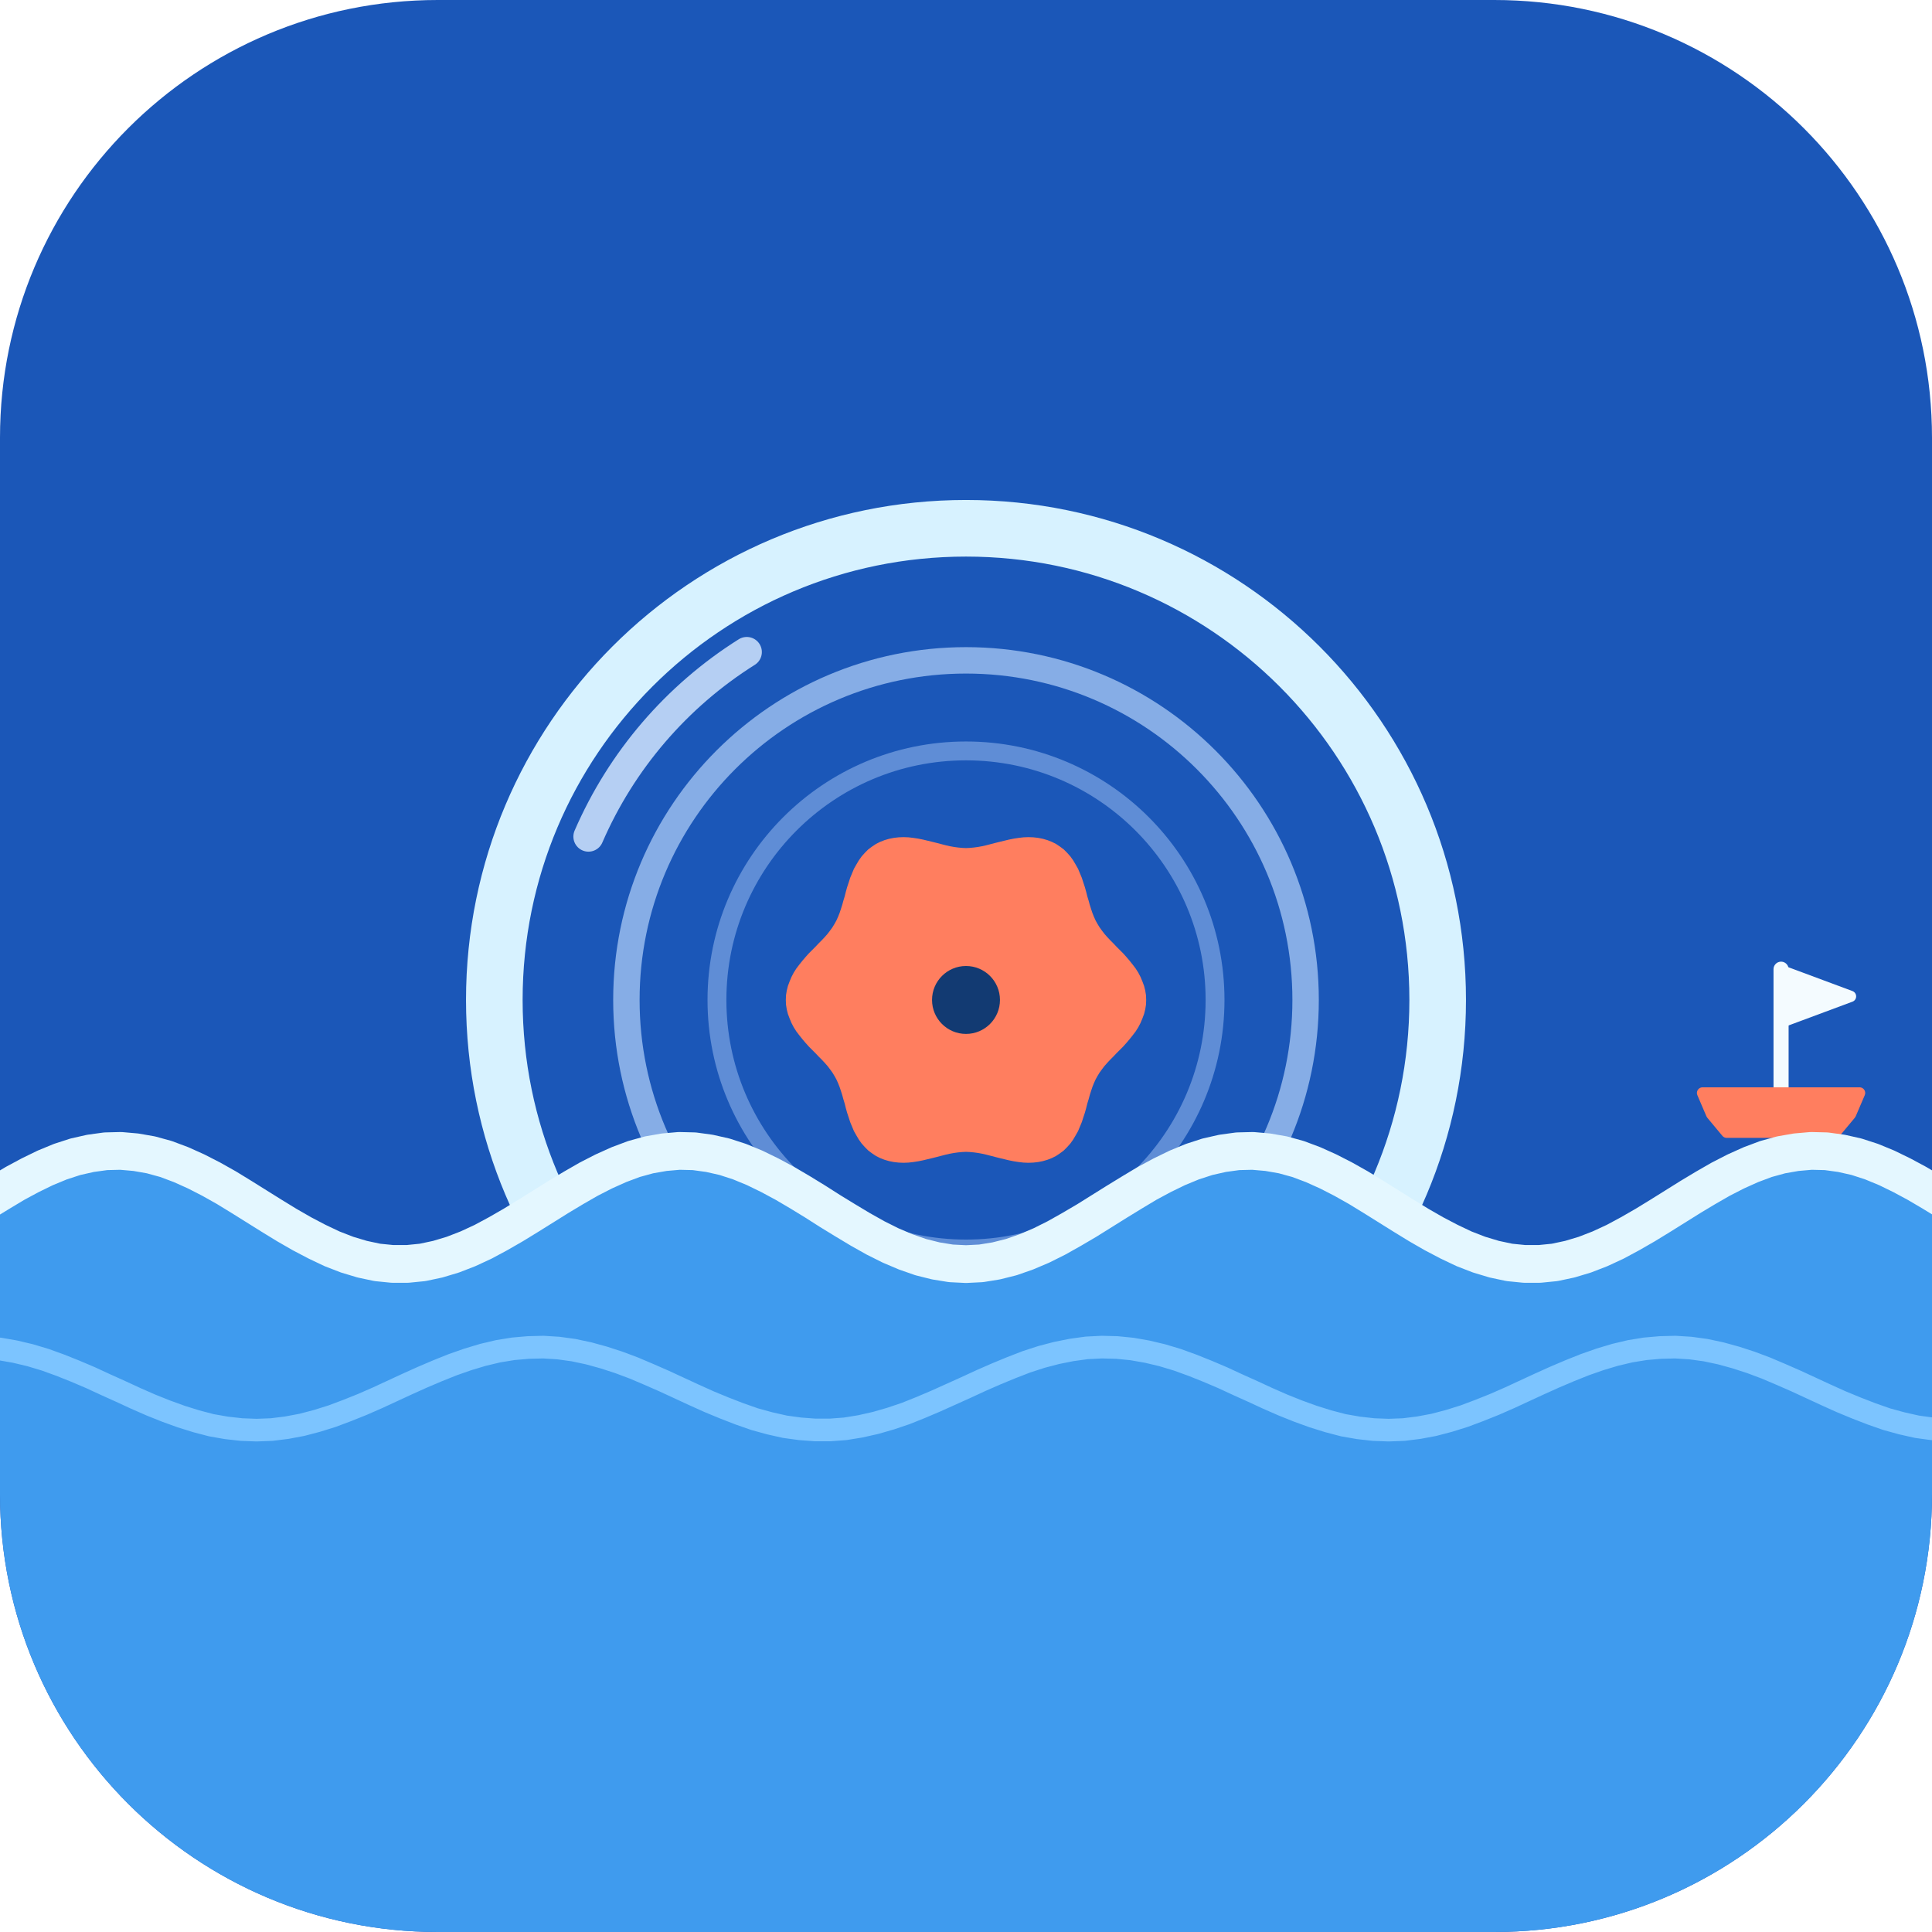
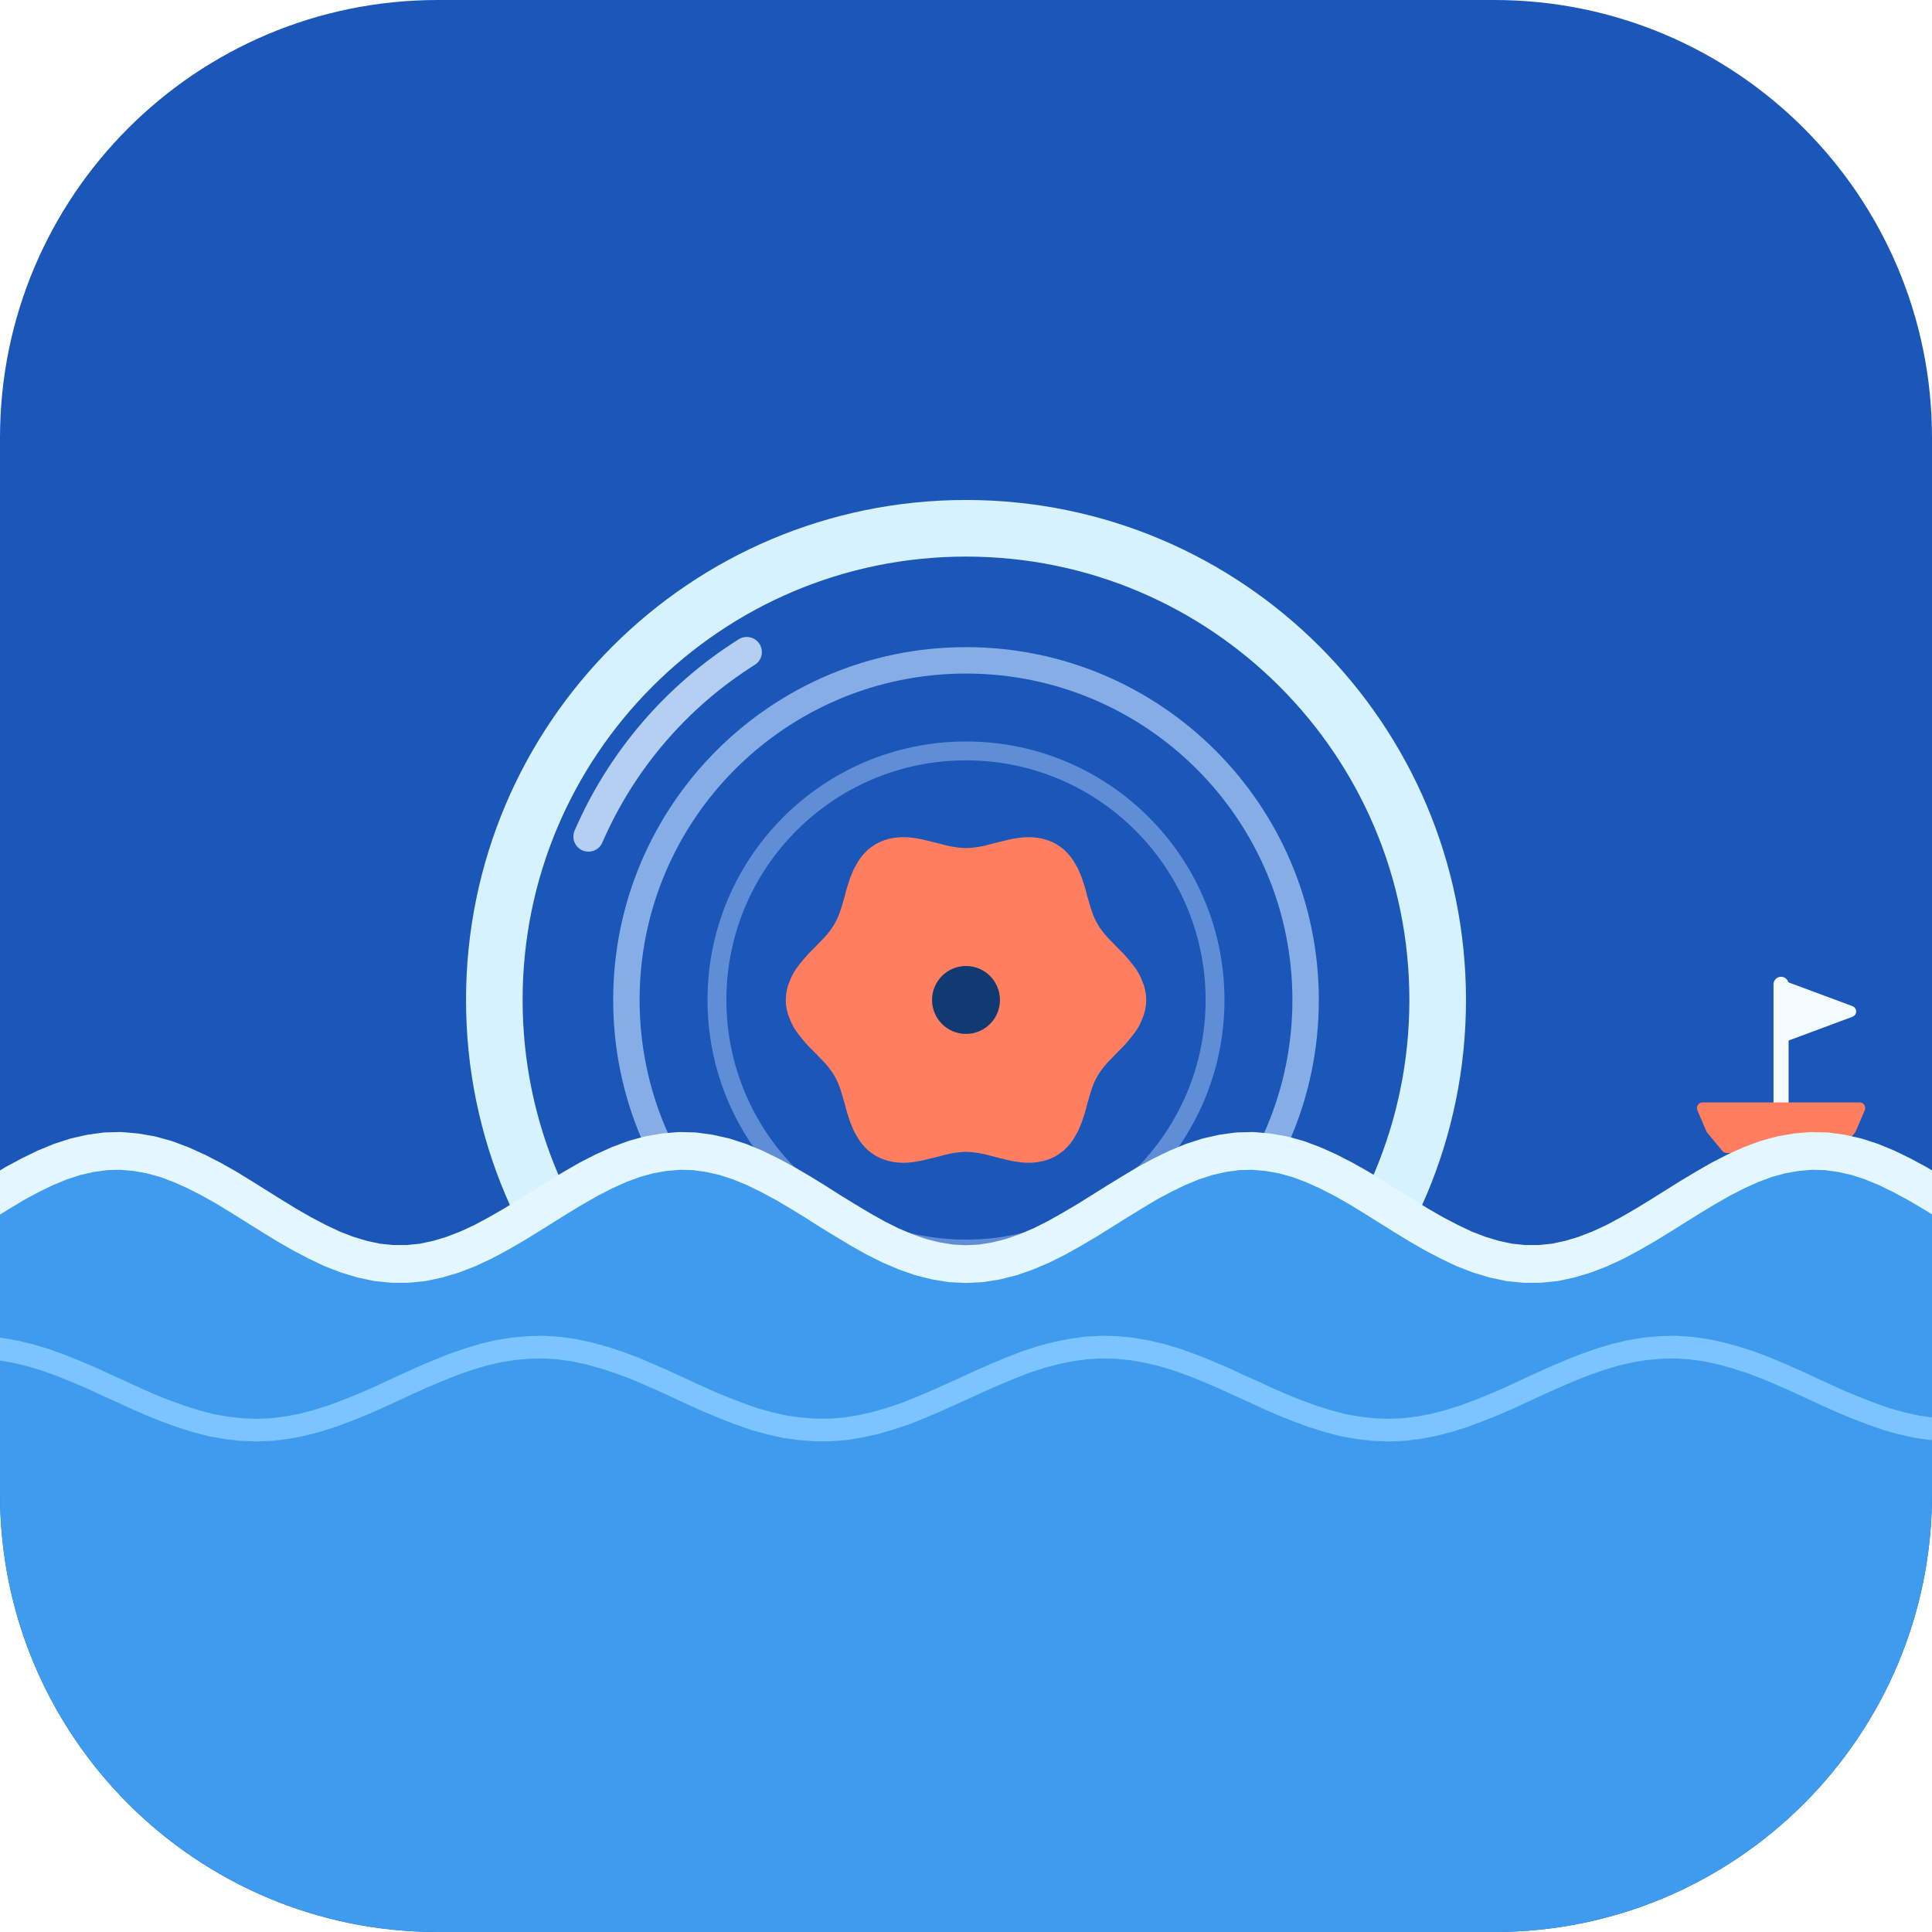
<svg xmlns="http://www.w3.org/2000/svg" width="1024" height="1024" viewBox="0 0 1024 1024">
  <defs>
    <clipPath id="tile">
      <rect width="1024" height="1024" rx="232" />
    </clipPath>
  </defs>
  <g clip-path="url(#tile)">
    <rect width="1024" height="1024" fill="#1b57b8" />
    <circle cx="512.0" cy="530.0" r="250.0" fill="none" stroke="#d7f2ff" stroke-width="30" />
    <circle cx="512.0" cy="530.0" r="180.0" fill="none" stroke="#86ade6" stroke-width="14.0" />
    <circle cx="512.0" cy="530.0" r="132.0" fill="none" stroke="#5f8dd6" stroke-width="10.0" />
    <path d="M311.9 443.4 A218.0 218.0 0 0 1 395.8 345.6" fill="none" stroke="#b5cff3" stroke-width="16" stroke-linecap="round" />
    <path d="M512.0 449.5L514.1 449.4L516.2 449.2L518.4 448.9L520.6 448.5L522.8 448.0L525.1 447.4L527.4 446.8L529.8 446.2L532.3 445.6L534.8 445.0L537.3 444.5L539.9 444.1L542.5 443.8L545.1 443.7L547.7 443.8L550.3 444.1L552.8 444.6L555.2 445.3L557.5 446.2L559.7 447.3L561.8 448.7L563.8 450.2L565.6 452.0L567.3 453.9L568.8 456.0L570.1 458.2L571.4 460.5L572.4 462.9L573.4 465.3L574.2 467.8L575.0 470.2L575.7 472.7L576.3 475.1L577.0 477.4L577.6 479.6L578.3 481.8L579.0 483.9L579.8 485.9L580.7 487.9L581.7 489.7L582.8 491.5L584.1 493.3L585.4 495.0L586.9 496.7L588.4 498.3L590.1 500.0L591.8 501.8L593.5 503.5L595.3 505.3L597.0 507.2L598.7 509.2L600.3 511.2L601.9 513.3L603.3 515.5L604.5 517.8L605.5 520.2L606.4 522.6L607.0 525.0L607.4 527.5L607.5 530.0L607.4 532.5L607.0 535.0L606.4 537.4L605.5 539.8L604.5 542.2L603.3 544.5L601.9 546.7L600.3 548.8L598.7 550.8L597.0 552.8L595.3 554.7L593.5 556.5L591.8 558.2L590.1 560.0L588.4 561.7L586.9 563.3L585.4 565.0L584.1 566.7L582.8 568.5L581.7 570.3L580.7 572.1L579.8 574.1L579.0 576.1L578.3 578.2L577.6 580.4L577.0 582.6L576.3 584.9L575.7 587.3L575.0 589.8L574.2 592.2L573.4 594.7L572.4 597.1L571.4 599.5L570.1 601.8L568.8 604.0L567.3 606.1L565.6 608.0L563.8 609.8L561.8 611.3L559.7 612.7L557.5 613.8L555.2 614.7L552.8 615.4L550.3 615.9L547.7 616.2L545.1 616.3L542.5 616.2L539.9 615.9L537.3 615.5L534.8 615.0L532.3 614.4L529.8 613.8L527.4 613.2L525.1 612.6L522.8 612.0L520.6 611.5L518.4 611.1L516.2 610.8L514.1 610.6L512.0 610.5L509.9 610.6L507.8 610.8L505.6 611.1L503.4 611.5L501.2 612.0L498.9 612.6L496.6 613.2L494.2 613.8L491.7 614.4L489.2 615.0L486.7 615.5L484.1 615.9L481.5 616.2L478.9 616.3L476.3 616.2L473.7 615.9L471.2 615.4L468.8 614.7L466.5 613.8L464.3 612.7L462.2 611.3L460.2 609.8L458.4 608.0L456.7 606.1L455.2 604.0L453.9 601.8L452.6 599.5L451.6 597.1L450.6 594.7L449.8 592.2L449.0 589.8L448.3 587.3L447.7 584.9L447.0 582.6L446.4 580.4L445.7 578.2L445.0 576.1L444.2 574.1L443.3 572.1L442.3 570.3L441.2 568.5L439.9 566.7L438.6 565.0L437.1 563.3L435.6 561.7L433.9 560.0L432.2 558.2L430.5 556.5L428.7 554.7L427.0 552.8L425.3 550.8L423.7 548.8L422.1 546.7L420.7 544.5L419.5 542.2L418.5 539.8L417.6 537.4L417.0 535.0L416.6 532.5L416.5 530.0L416.6 527.5L417.0 525.0L417.6 522.6L418.5 520.2L419.5 517.8L420.7 515.5L422.1 513.3L423.7 511.2L425.3 509.2L427.0 507.2L428.7 505.3L430.5 503.5L432.2 501.8L433.9 500.0L435.6 498.3L437.1 496.7L438.6 495.0L439.9 493.3L441.2 491.5L442.3 489.7L443.3 487.9L444.2 485.9L445.0 483.9L445.7 481.8L446.4 479.6L447.0 477.4L447.7 475.1L448.3 472.7L449.0 470.2L449.8 467.8L450.6 465.3L451.6 462.9L452.6 460.5L453.9 458.2L455.2 456.0L456.7 453.9L458.4 452.0L460.2 450.2L462.2 448.7L464.3 447.3L466.5 446.2L468.8 445.3L471.2 444.6L473.7 444.1L476.3 443.8L478.9 443.7L481.5 443.8L484.1 444.1L486.7 444.5L489.2 445.0L491.7 445.6L494.2 446.2L496.6 446.8L498.9 447.4L501.2 448.0L503.4 448.5L505.6 448.9L507.8 449.2L509.9 449.4Z" fill="#ff7e5f" />
    <circle cx="512.0" cy="530.0" r="18" fill="#123a72" />
+     <line x1="944.0" y1="521.7" x2="944.0" y2="587.3" stroke="#f4fbff" stroke-width="8" stroke-linecap="round" />
+     <path d="M946.4 523.3L946.4 548.9L980.8 536.1Z" fill="#f4fbff" stroke="#f4fbff" stroke-width="6" stroke-linejoin="round" />
+     <path d="M902.4 587.3L985.6 587.3L980.8 598.5L972.8 608.1L915.2 608.1L907.2 598.5Z" fill="#ff7e5f" stroke="#ff7e5f" stroke-width="6" stroke-linejoin="round" />
    <path d="M-8.0 636.9L0.0 632.0L8.0 627.2L16.0 622.9L24.0 619.0L32.0 615.7L40.0 613.1L48.0 611.3L56.0 610.2L64.0 610.0L72.0 610.7L80.0 612.1L88.0 614.3L96.0 617.3L104.0 620.9L112.0 625.0L120.0 629.5L128.0 634.4L136.0 639.4L144.0 644.4L152.0 649.3L160.0 653.9L168.0 658.1L176.0 661.9L184.0 665.0L192.0 667.4L200.0 669.1L208.0 669.9L216.0 669.9L224.0 669.1L232.0 667.4L240.0 665.0L248.0 661.9L256.0 658.2L264.0 653.9L272.0 649.3L280.0 644.4L288.0 639.4L296.0 634.4L304.0 629.6L312.0 625.0L320.0 620.9L328.0 617.3L336.0 614.3L344.0 612.1L352.0 610.7L360.0 610.0L368.0 610.2L376.0 611.3L384.0 613.1L392.0 615.7L400.0 619.0L408.0 622.9L416.0 627.2L424.0 631.9L432.0 636.8L440.0 641.9L448.0 646.8L456.0 651.6L464.0 656.1L472.0 660.1L480.0 663.5L488.0 666.3L496.0 668.3L504.0 669.6L512.0 670.0L520.0 669.6L528.0 668.3L536.0 666.3L544.0 663.5L552.0 660.1L560.0 656.1L568.0 651.6L576.0 646.9L584.0 641.9L592.0 636.9L600.0 632.0L608.0 627.2L616.0 622.9L624.0 619.0L632.0 615.7L640.0 613.1L648.0 611.3L656.0 610.2L664.0 610.0L672.0 610.7L680.0 612.1L688.0 614.3L696.0 617.3L704.0 620.9L712.0 625.0L720.0 629.5L728.0 634.4L736.0 639.4L744.0 644.4L752.0 649.3L760.0 653.9L768.0 658.1L776.0 661.9L784.0 665.0L792.0 667.4L800.0 669.1L808.0 669.9L816.0 669.9L824.0 669.1L832.0 667.4L840.0 665.0L848.0 661.9L856.0 658.2L864.0 653.9L872.0 649.3L880.0 644.4L888.0 639.4L896.0 634.4L904.0 629.6L912.0 625.0L920.0 620.9L928.0 617.3L936.0 614.3L944.0 612.1L952.0 610.7L960.0 610.0L968.0 610.2L976.0 611.3L984.0 613.1L992.0 615.7L1000.0 619.0L1008.0 622.9L1016.0 627.2L1024.0 631.9L1032.0 636.8L1032.0 1032.0L-8.0 1032.0Z" fill="#3f9bee" />
-     <line x1="944.0" y1="513.7" x2="944.0" y2="579.3" stroke="#f4fbff" stroke-width="8" stroke-linecap="round" />
-     <path d="M946.4 515.3L946.4 540.9L980.8 528.1Z" fill="#f4fbff" stroke="#f4fbff" stroke-width="6" stroke-linejoin="round" />
-     <path d="M902.4 579.3L985.6 579.3L980.8 590.5L972.8 600.1L915.2 600.1L907.2 590.5Z" fill="#ff7e5f" stroke="#ff7e5f" stroke-width="6" stroke-linejoin="round" />
    <path d="M-8.0 714.2L0.0 715.0L8.0 716.4L16.0 718.3L24.0 720.7L32.0 723.6L40.0 726.8L48.0 730.2L56.0 733.9L64.0 737.5L72.0 741.2L80.0 744.7L88.0 747.9L96.0 750.8L104.0 753.3L112.0 755.4L120.0 756.8L128.0 757.7L136.0 758.0L144.0 757.7L152.0 756.7L160.0 755.2L168.0 753.1L176.0 750.6L184.0 747.6L192.0 744.4L200.0 740.9L208.0 737.2L216.0 733.5L224.0 729.9L232.0 726.5L240.0 723.3L248.0 720.5L256.0 718.1L264.0 716.2L272.0 714.9L280.0 714.2L288.0 714.0L296.0 714.5L304.0 715.6L312.0 717.3L320.0 719.5L328.0 722.1L336.0 725.1L344.0 728.5L352.0 732.0L360.0 735.7L368.0 739.4L376.0 743.0L384.0 746.3L392.0 749.4L400.0 752.2L408.0 754.4L416.0 756.2L424.0 757.3L432.0 757.9L440.0 757.9L448.0 757.3L456.0 756.0L464.0 754.2L472.0 751.9L480.0 749.2L488.0 746.0L496.0 742.6L504.0 739.0L512.0 735.4L520.0 731.7L528.0 728.2L536.0 724.9L544.0 721.8L552.0 719.2L560.0 717.1L568.0 715.5L576.0 714.4L584.0 714.0L592.0 714.2L600.0 715.0L608.0 716.4L616.0 718.3L624.0 720.7L632.0 723.6L640.0 726.8L648.0 730.2L656.0 733.9L664.0 737.5L672.0 741.2L680.0 744.7L688.0 747.9L696.0 750.8L704.0 753.3L712.0 755.4L720.0 756.8L728.0 757.7L736.0 758.0L744.0 757.7L752.0 756.7L760.0 755.2L768.0 753.1L776.0 750.6L784.0 747.6L792.0 744.4L800.0 740.9L808.0 737.2L816.0 733.5L824.0 729.9L832.0 726.5L840.0 723.3L848.0 720.5L856.0 718.1L864.0 716.2L872.0 714.9L880.0 714.2L888.0 714.0L896.0 714.5L904.0 715.6L912.0 717.3L920.0 719.5L928.0 722.1L936.0 725.1L944.0 728.5L952.0 732.0L960.0 735.7L968.0 739.4L976.0 743.0L984.0 746.3L992.0 749.4L1000.0 752.2L1008.0 754.4L1016.0 756.2L1024.0 757.3L1032.0 757.9" fill="none" stroke="#7cc4ff" stroke-width="12" stroke-linecap="round" stroke-linejoin="round" />
    <path d="M-8.0 636.9L0.0 632.0L8.0 627.2L16.0 622.9L24.0 619.0L32.0 615.7L40.0 613.1L48.0 611.3L56.0 610.2L64.0 610.0L72.0 610.7L80.0 612.1L88.0 614.3L96.0 617.3L104.0 620.9L112.0 625.0L120.0 629.5L128.0 634.4L136.0 639.4L144.0 644.4L152.0 649.3L160.0 653.9L168.0 658.1L176.0 661.9L184.0 665.0L192.0 667.4L200.0 669.1L208.0 669.9L216.0 669.9L224.0 669.1L232.0 667.4L240.0 665.0L248.0 661.9L256.0 658.2L264.0 653.9L272.0 649.3L280.0 644.4L288.0 639.4L296.0 634.4L304.0 629.6L312.0 625.0L320.0 620.9L328.0 617.3L336.0 614.3L344.0 612.1L352.0 610.7L360.0 610.0L368.0 610.2L376.0 611.3L384.0 613.1L392.0 615.7L400.0 619.0L408.0 622.9L416.0 627.2L424.0 631.9L432.0 636.8L440.0 641.9L448.0 646.8L456.0 651.6L464.0 656.1L472.0 660.1L480.0 663.5L488.0 666.3L496.0 668.3L504.0 669.6L512.0 670.0L520.0 669.6L528.0 668.3L536.0 666.3L544.0 663.5L552.0 660.1L560.0 656.1L568.0 651.6L576.0 646.9L584.0 641.9L592.0 636.9L600.0 632.0L608.0 627.2L616.0 622.9L624.0 619.0L632.0 615.7L640.0 613.1L648.0 611.3L656.0 610.2L664.0 610.0L672.0 610.7L680.0 612.1L688.0 614.3L696.0 617.3L704.0 620.9L712.0 625.0L720.0 629.5L728.0 634.4L736.0 639.4L744.0 644.4L752.0 649.3L760.0 653.9L768.0 658.1L776.0 661.9L784.0 665.0L792.0 667.4L800.0 669.1L808.0 669.9L816.0 669.9L824.0 669.1L832.0 667.4L840.0 665.0L848.0 661.9L856.0 658.2L864.0 653.9L872.0 649.3L880.0 644.4L888.0 639.4L896.0 634.4L904.0 629.6L912.0 625.0L920.0 620.9L928.0 617.3L936.0 614.3L944.0 612.1L952.0 610.7L960.0 610.0L968.0 610.2L976.0 611.3L984.0 613.1L992.0 615.7L1000.0 619.0L1008.0 622.9L1016.0 627.2L1024.0 631.9L1032.0 636.8" fill="none" stroke="#e4f7ff" stroke-width="20" stroke-linecap="round" stroke-linejoin="round" />
  </g>
</svg>
